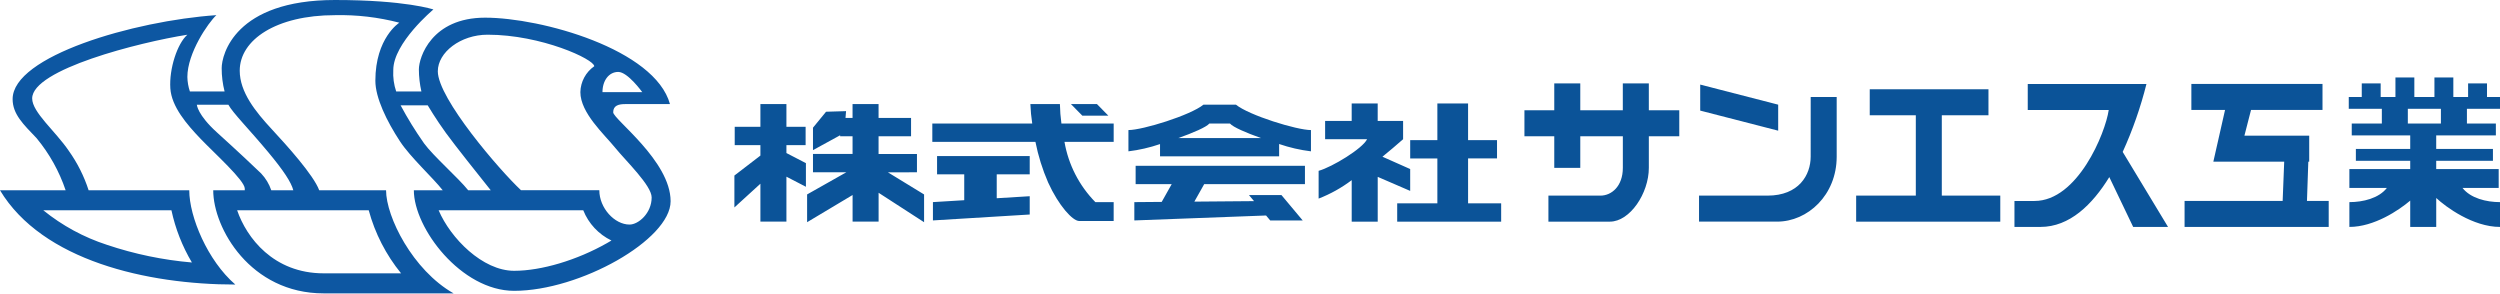
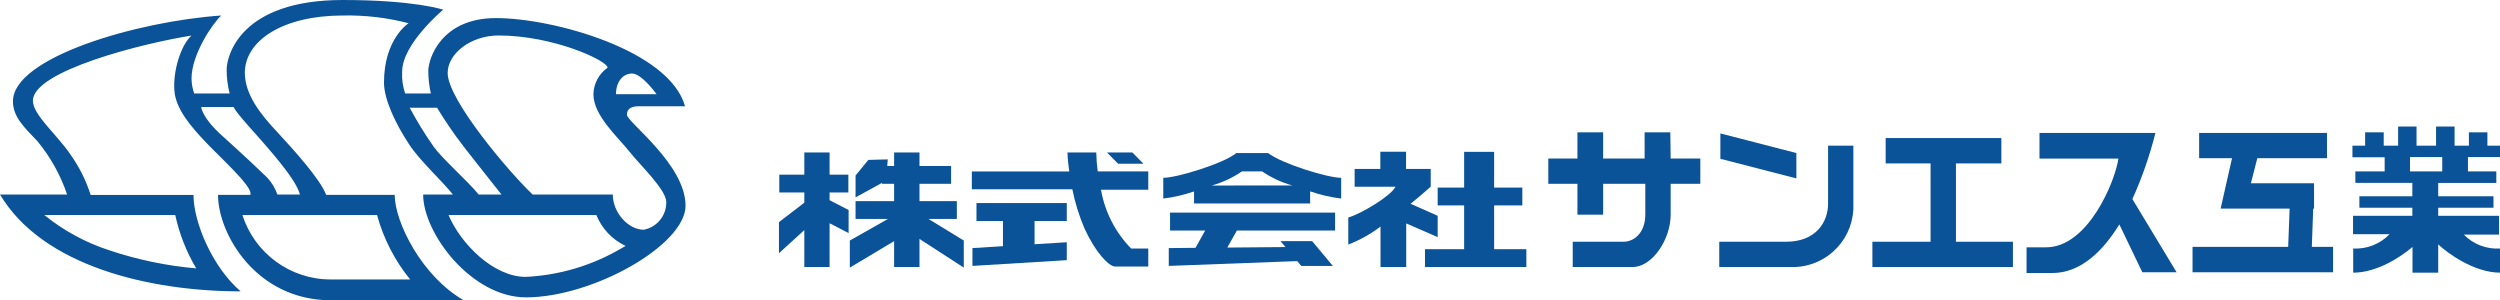
- <svg xmlns="http://www.w3.org/2000/svg" width="451.676" height="53">
-   <path d="M110.787 20.288c0-1.253 1.026-1.481 2.166-1.481h8.092c-2.735-9.916-23.251-15.615-33.4-15.615-9.688 0-11.967 7.18-11.967 9.346a18.388 18.388 0 00.456 3.989h-4.555a10.25 10.25 0 01-.525-3.875c0-4.9 7.249-10.942 7.249-10.942S73.288 0 60.523 0C42.4 0 40.052 9.916 40.052 12.31a16.894 16.894 0 00.524 4.217h-6.268a8.676 8.676 0 01-.456-2.621c0-4.332 3.761-9.8 5.243-11.17C24.163 3.762 2.28 10.144 2.28 17.899c0 2.735 1.937 4.559 4.331 7.067a29.571 29.571 0 015.249 9.414H0c7.637 12.7 26.557 17.029 42.514 17.029-5.015-4.332-8.32-12.242-8.32-17.029H16.013a26.17 26.17 0 00-3.589-7.135c-2.394-3.533-6.611-6.953-6.611-9.46 0-5.243 19.376-10.144 28.039-11.512-1.824 1.6-3.306 6.155-3.078 9.688.213 3.3 2.964 6.5 5.471 9.119s7.979 7.522 7.979 9v.3h-5.7c0 6.853 6.724 18.624 19.946 18.624h23.48c-7.409-4.217-12.2-13.837-12.2-18.624H57.673c-1-2.738-5.895-8.152-8.548-11.01-2.964-3.192-5.813-6.725-5.813-10.6 0-5.585 6.611-10.03 17.211-10.03a42.309 42.309 0 0111.625 1.359s-4.331 2.74-4.331 10.49c0 3.078 2.052 7.295 4.445 10.942 1.9 2.9 5.969 6.594 7.726 8.845H74.77c0 6.853 8.548 18.168 18.122 18.168 11.854 0 28.267-9.232 28.267-16.185 0-7.294-10.372-14.817-10.372-16.071zm-62.346 7.181c2.824 3.39 4.169 5.455 4.552 6.907h-3.982a8.292 8.292 0 00-1.824-3.032c-.684-.684-4.445-4.217-7.978-7.408s-3.648-5.015-3.648-5.015h5.7c.797 1.478 3.761 4.445 7.18 8.548zm28.153-1.6a66.083 66.083 0 01-4.218-6.838h4.9s1.482 2.507 3.306 5.015c1.657 2.278 5.94 7.651 8.079 10.326h-4.075c-1.813-2.265-6.286-6.161-7.992-8.499zm31.686 8.5H94.133C90.261 30.754 79.1 17.782 79.1 12.88c0-3.42 4.1-6.611 9-6.611 9.689 0 19.263 4.445 19.263 5.7a5.858 5.858 0 00-2.508 4.673c0 3.761 4.331 7.637 6.269 10.03s6.611 6.839 6.611 9c0 2.849-2.394 4.9-3.989 4.9-2.731.005-5.466-3.005-5.466-6.196zM34.672 47.424a65.832 65.832 0 01-15.347-3.19 35.847 35.847 0 01-11.5-6.24h23.148a31.383 31.383 0 003.699 9.43zm23.8 1.958c-9.08 0-13.934-6.455-15.626-11.388h23.772a30.826 30.826 0 005.844 11.388zm34.421-.456c-5.715 0-11.5-5.894-13.643-10.932h26.129a10.283 10.283 0 005.092 5.459q-.383.229-.788.461c-5.435 3.091-11.869 5.012-16.791 5.012zM111.7 12.994c1.71 0 4.331 3.647 4.331 3.647h-7.181c-.001-2.052 1.139-3.647 2.85-3.647z" fill="#0d57a2" />
-   <path d="M142.083 26.22h3.468v-3.309h-3.468v-4.112h-4.7v4.109h-4.642v3.308h4.642v1.893l-4.7 3.607v5.763l4.7-4.287v6.849h4.7v-8.12l3.522 1.824v-4.27l-3.522-1.824zm63.092 7.043h6.519l-1.808 3.214-4.946.041v3.308l23.8-.893.748.893h5.87l-3.842-4.589h-5.87l.921 1.1-10.782.09 1.78-3.165h18.2v-3.307h-30.59zM169.3 31.499h4.909v4.671l-5.656.345v3.308l17.487-1.067v-3.305l-5.961.364v-4.316h5.961v-3.305H169.3zm-3.632-.37V27.82h-6.937v-3.2h5.87v-3.309h-5.87v-2.512h-4.7v2.508h-1.273l.1-1.227-3.613.107-2.363 2.881v4.055l4.909-2.686v.178h2.241v3.2h-7.15v3.314h6.018l-7.08 4v5.016l8.217-4.913v4.806h4.7v-5.209l8.217 5.317v-5.015l-6.542-4zM350.826 20.83h8.431v-4.7h-21.45v4.7h8.324v14.514h-10.779v4.7h26.04v-4.7h-10.566zm66.217 8.378h.163v-4.7H405.5l1.193-4.642h12.915v-4.7h-23.693v4.7H402l-2.113 9.338h12.8l-.279 7.1h-17.72v4.7h26.04v-4.7H416.8zm-95.778-10.299l-14.087-3.628v4.7l14.087 3.628zm-23.371-3.842h-4.7v4.856h-7.684v-4.856h-4.7v4.856h-5.39v4.7h5.39v5.709h4.7v-5.713h7.69v5.709c0 3.309-2.028 5.016-4.055 5.016h-9.392v4.7h11.108c3.62 0 7.035-5.123 7.035-9.712v-5.713h5.5v-4.7h-5.5zm-32.656 13.554h5.229v-3.308h-5.229v-6.614h-5.549v6.617h-4.909v3.308h4.909v8.111h-7.257v3.308h18.783v-3.312h-5.976zm-64.993-7.722l-2.063-2.1h-4.7l2.063 2.1z" fill="#0b5398" />
-   <path d="M254.779 34.49v-3.948l-5.013-2.228a123.749 123.749 0 003.732-3.162v-3.308h-4.589v-3.145h-4.7v3.148h-4.8v3.308h7.581c-.806 1.679-6.286 5.019-8.754 5.71v5.016a24.809 24.809 0 005.976-3.333v7.495h4.7v-8.09zm-63.285-15.691h-5.336a30.9 30.9 0 00.336 3.521h-18.051v3.309h18.629a35.946 35.946 0 002.288 7.328c1.921 4.233 4.447 6.972 5.621 6.972h6.225v-3.411H197.9a20.484 20.484 0 01-5.58-10.885h8.888v-3.309h-9.441a30.152 30.152 0 01-.273-3.525zm30.736.11h-4.8c-2.351 1.921-10.995 4.59-13.556 4.59v3.842a28.12 28.12 0 005.709-1.311v2.218H231.1v-2.23a28.357 28.357 0 005.751 1.323v-3.842c-2.561 0-11.205-2.668-13.553-4.589zm-9.33 6.03c2.687-.952 5.04-1.971 5.591-2.615h3.736c.551.644 2.9 1.663 5.591 2.615zm114.235 3.36c0 3.308-2.135 7.043-7.791 7.043h-12.379v4.7h14.1c5.541 0 10.77-4.8 10.77-11.739V17.522h-4.695zM387.8 15.174h-21.446v4.7h14.631c-.6 4.162-5.613 16.435-13.412 16.435h-3.62v4.69h4.7c5.266 0 9.373-4.025 12.435-9.005l4.312 9.005h6.3l-8.192-13.552a71.518 71.518 0 004.292-12.273zm63.876 4.482v-2.134h-2.348v-2.455h-3.415v2.455h-2.668v-3.523h-3.415v3.522h-3.63v-3.522h-3.415v3.522h-2.668v-2.454H426.7v2.455h-2.348v2.134h5.976v2.668h-5.438v2.135h10.565v2.454h-9.818v2.135h9.818v1.494h-10.992v3.415h6.774c-1.447 1.864-4.306 2.561-6.774 2.561v4.481c4.475 0 8.942-3.011 10.992-4.757v4.757h4.7v-5.228c1.707 1.6 6.616 5.229 11.525 5.229v-4.482c-2.467 0-5.327-.7-6.774-2.561h6.532v-3.415h-11.287v-1.494H450.4v-2.135h-10.249v-2.454h10.778v-2.135H445.7v-2.668zM441 22.324h-5.976v-2.668H441z" fill="#0b5398" />
+ <svg xmlns="http://www.w3.org/2000/svg" viewBox="0 0 291.74 35">
+   <defs>
+     <style>.cls-1{fill:#0b5398;}</style>
+   </defs>
+   <g id="レイヤー_2" data-name="レイヤー 2">
+     <g id="header">
+       <path class="cls-1" d="M73.16,13.4c0-.83.68-1,1.43-1h5.35C78.13,5.87,64.58,2.11,57.88,2.11c-6.4,0-7.9,4.74-7.9,6.17a12.12,12.12,0,0,0,.3,2.63h-3a6.7,6.7,0,0,1-.35-2.56c0-3.23,4.79-7.22,4.79-7.22S48.4,0,40,0C28,0,26.45,6.55,26.45,8.13a11,11,0,0,0,.35,2.78H22.66a5.52,5.52,0,0,1-.31-1.73c0-2.86,2.49-6.47,3.47-7.37C16,2.48,1.51,6.7,1.51,11.82c0,1.8,1.27,3,2.86,4.66A19.65,19.65,0,0,1,7.83,22.7H0C5,31.09,17.54,34,28.08,34c-3.32-2.86-5.5-8.09-5.5-11.25h-12A17,17,0,0,0,8.2,18c-1.58-2.33-4.36-4.59-4.36-6.25,0-3.46,12.79-6.7,18.51-7.6-1.2,1.05-2.18,4.06-2,6.4.14,2.18,2,4.29,3.62,6s5.26,5,5.26,6v.19H25.44c0,4.53,4.44,12.3,13.17,12.3H54.12c-4.89-2.78-8.06-9.14-8.06-12.3h-8c-.66-1.81-3.9-5.38-5.65-7.27-2-2.11-3.84-4.44-3.84-7C28.6,4.74,33,1.81,40,1.81a28.12,28.12,0,0,1,7.68.9s-2.87,1.81-2.87,6.92c0,2,1.36,4.82,2.94,7.23,1.26,1.92,3.94,4.35,5.1,5.84H49.38c0,4.53,5.64,12,12,12C69.17,34.7,80,28.6,80,24,80,19.19,73.16,14.23,73.16,13.4ZM32,18.14c1.86,2.24,2.75,3.6,3,4.56H32.37a5.54,5.54,0,0,0-1.21-2c-.45-.45-2.93-2.79-5.27-4.89s-2.41-3.32-2.41-3.32h3.77C27.77,13.47,29.73,15.43,32,18.14Zm18.59-1.05a43.39,43.39,0,0,1-2.78-4.52H51s1,1.66,2.19,3.31,3.92,5,5.33,6.82H55.86C54.66,21.2,51.71,18.63,50.58,17.09ZM71.51,22.7H62.16c-2.55-2.39-9.92-11-9.92-14.19,0-2.26,2.71-4.37,5.94-4.37,6.4,0,12.72,2.94,12.72,3.76A3.89,3.89,0,0,0,69.25,11c0,2.48,2.86,5,4.14,6.62s4.36,4.52,4.36,5.95a3.23,3.23,0,0,1-2.63,3.24C73.31,26.8,71.51,24.81,71.51,22.7ZM22.9,31.32a43.92,43.92,0,0,1-10.14-2.11,23.64,23.64,0,0,1-7.59-4.12H20.45A20.82,20.82,0,0,0,22.9,31.32Zm15.71,1.29a10.8,10.8,0,0,1-10.32-7.52H44a20.44,20.44,0,0,0,3.86,7.52Zm22.73-.3c-3.77,0-7.59-3.89-9-7.22H69.59A6.83,6.83,0,0,0,73,28.7l-.52.3A24.3,24.3,0,0,1,61.34,32.31ZM73.76,8.58c1.13,0,2.86,2.41,2.86,2.41H71.88C71.88,9.63,72.63,8.58,73.76,8.58Z" />
+       <polygon class="cls-1" points="96.81 22.46 99 22.46 99 20.38 96.81 20.38 96.81 17.79 93.86 17.79 93.86 20.38 90.94 20.38 90.94 22.46 93.86 22.46 93.86 23.65 90.9 25.92 90.9 29.55 93.86 26.85 93.86 31.16 96.81 31.16 96.81 26.05 99.03 27.2 99.03 24.51 96.81 23.36 96.81 22.46" />
+       <polygon class="cls-1" points="136.54 26.9 140.64 26.9 139.51 28.92 136.39 28.95 136.39 31.03 151.38 30.47 151.85 31.03 155.54 31.03 153.12 28.14 149.43 28.14 150.01 28.83 143.22 28.89 144.34 26.9 155.8 26.9 155.8 24.81 136.54 24.81 136.54 26.9" />
+       <polygon class="cls-1" points="113.95 25.79 117.04 25.79 117.04 28.73 113.48 28.95 113.48 31.03 124.49 30.36 124.49 28.27 120.73 28.5 120.73 25.79 124.49 25.79 124.49 23.7 113.95 23.7 113.95 25.79" />
+       <polygon class="cls-1" points="111.66 25.55 111.66 23.47 107.3 23.47 107.3 21.45 110.99 21.45 110.99 19.37 107.3 19.37 107.3 17.79 104.34 17.79 104.34 19.37 103.54 19.37 103.6 18.6 101.33 18.66 99.84 20.48 99.84 23.03 102.93 21.34 102.93 21.45 104.34 21.45 104.34 23.47 99.84 23.47 99.84 25.55 103.62 25.55 99.17 28.07 99.17 31.23 104.34 28.14 104.34 31.16 107.3 31.16 107.3 27.88 112.47 31.23 112.47 28.07 108.35 25.55 111.66 25.55" />
+       <polygon class="cls-1" points="228.25 19.07 233.55 19.07 233.55 16.11 220.05 16.11 220.05 19.07 225.29 19.07 225.29 28.21 218.5 28.21 218.5 31.16 234.9 31.16 234.9 28.21 228.25 28.21 228.25 19.07" />
+       <polygon class="cls-1" points="269.94 24.34 270.04 24.34 270.04 21.39 267.31 21.39 262.67 21.39 263.42 18.46 271.55 18.46 271.55 15.51 256.63 15.51 256.63 18.46 260.47 18.46 259.14 24.34 261.04 24.34 261.91 24.34 267.19 24.34 267.02 28.81 255.86 28.81 255.86 31.77 272.26 31.77 272.26 28.81 269.78 28.81 269.94 24.34" />
+       <polygon class="cls-1" points="209.63 17.86 200.76 15.57 200.76 18.53 209.63 20.82 209.63 17.86" />
+       <path class="cls-1" d="M194.92,15.44h-3V18.5h-4.84V15.44h-3V18.5h-3.4v2.95h3.4v3.6h3v-3.6H192v3.6c0,2.08-1.28,3.16-2.55,3.16h-5.92v2.95h7c2.28,0,4.43-3.22,4.43-6.11v-3.6h3.46V18.5h-3.46Z" />
+       <polygon class="cls-1" points="174.36 23.97 177.65 23.97 177.65 21.89 174.36 21.89 174.36 17.72 170.86 17.72 170.86 21.89 167.77 21.89 167.77 23.97 170.86 23.97 170.86 29.08 166.29 29.08 166.29 31.16 178.12 31.16 178.12 29.08 174.36 29.08 174.36 23.97" />
+       <polygon class="cls-1" points="133.44 19.11 132.14 17.79 129.18 17.79 130.48 19.11 133.44 19.11" />
+       <path class="cls-1" d="M167.77,27.67V25.18l-3.16-1.4c1.38-1.12,2.35-2,2.35-2V19.71h-2.88v-2h-3v2h-3v2.08h4.77c-.51,1.06-4,3.16-5.51,3.59v3.16a15.53,15.53,0,0,0,3.76-2.1v4.72h3V26.07Z" />
+       <path class="cls-1" d="M127.93,17.79h-3.36a18,18,0,0,0,.21,2.22H113.41v2.08h11.73a22.58,22.58,0,0,0,1.44,4.62c1.21,2.66,2.8,4.39,3.54,4.39H134V29H132a13,13,0,0,1-3.52-6.86H134V20H128.1A18.35,18.35,0,0,1,127.93,17.79Z" />
+       <path class="cls-1" d="M147.28,17.86h-3c-1.47,1.21-6.92,2.89-8.53,2.89v2.42a17.67,17.67,0,0,0,3.59-.83v1.4h13.55V22.33a17.35,17.35,0,0,0,3.62.84V20.75c-1.61,0-7-1.68-8.53-2.89Zm-5.88,3.79A12,12,0,0,0,144.93,20h2.35a11.92,11.92,0,0,0,3.52,1.64Z" />
+       <path class="cls-1" d="M213.33,23.77c0,2.08-1.35,4.44-4.91,4.44h-7.79v2.95h8.87a7.09,7.09,0,0,0,6.78-7.39V17h-2.95Z" />
+       <path class="cls-1" d="M251.53,15.51H238v3h9.21c-.37,2.62-3.53,10.35-8.44,10.35h-2.28v3h3c3.31,0,5.9-2.54,7.83-5.67L250,31.77h4l-5.16-8.54A45.54,45.54,0,0,0,251.53,15.51Z" />
+       <path class="cls-1" d="M291.74,18.33V17h-1.47V15.44h-2.16V17h-1.67V14.77h-2.16V17H282V14.77h-2.15V17h-1.68V15.44H276V17h-1.48v1.35h3.76V20h-3.42v1.34h6.65V22.9h-6.18v1.34h6.18v.94h-6.92v2.15h4.26A5.45,5.45,0,0,1,274.61,29v2.82c2.82,0,5.63-1.9,6.92-3v3h3v-3.3c1.07,1,4.16,3.3,7.25,3.3V29a5.45,5.45,0,0,1-4.26-1.62h4.11V25.18h-7.1v-.94h6.45V22.9h-6.45V21.35h6.78V20H288V18.33ZM285,20h-3.76V18.33H285Z" />
+     </g>
+   </g>
</svg>
